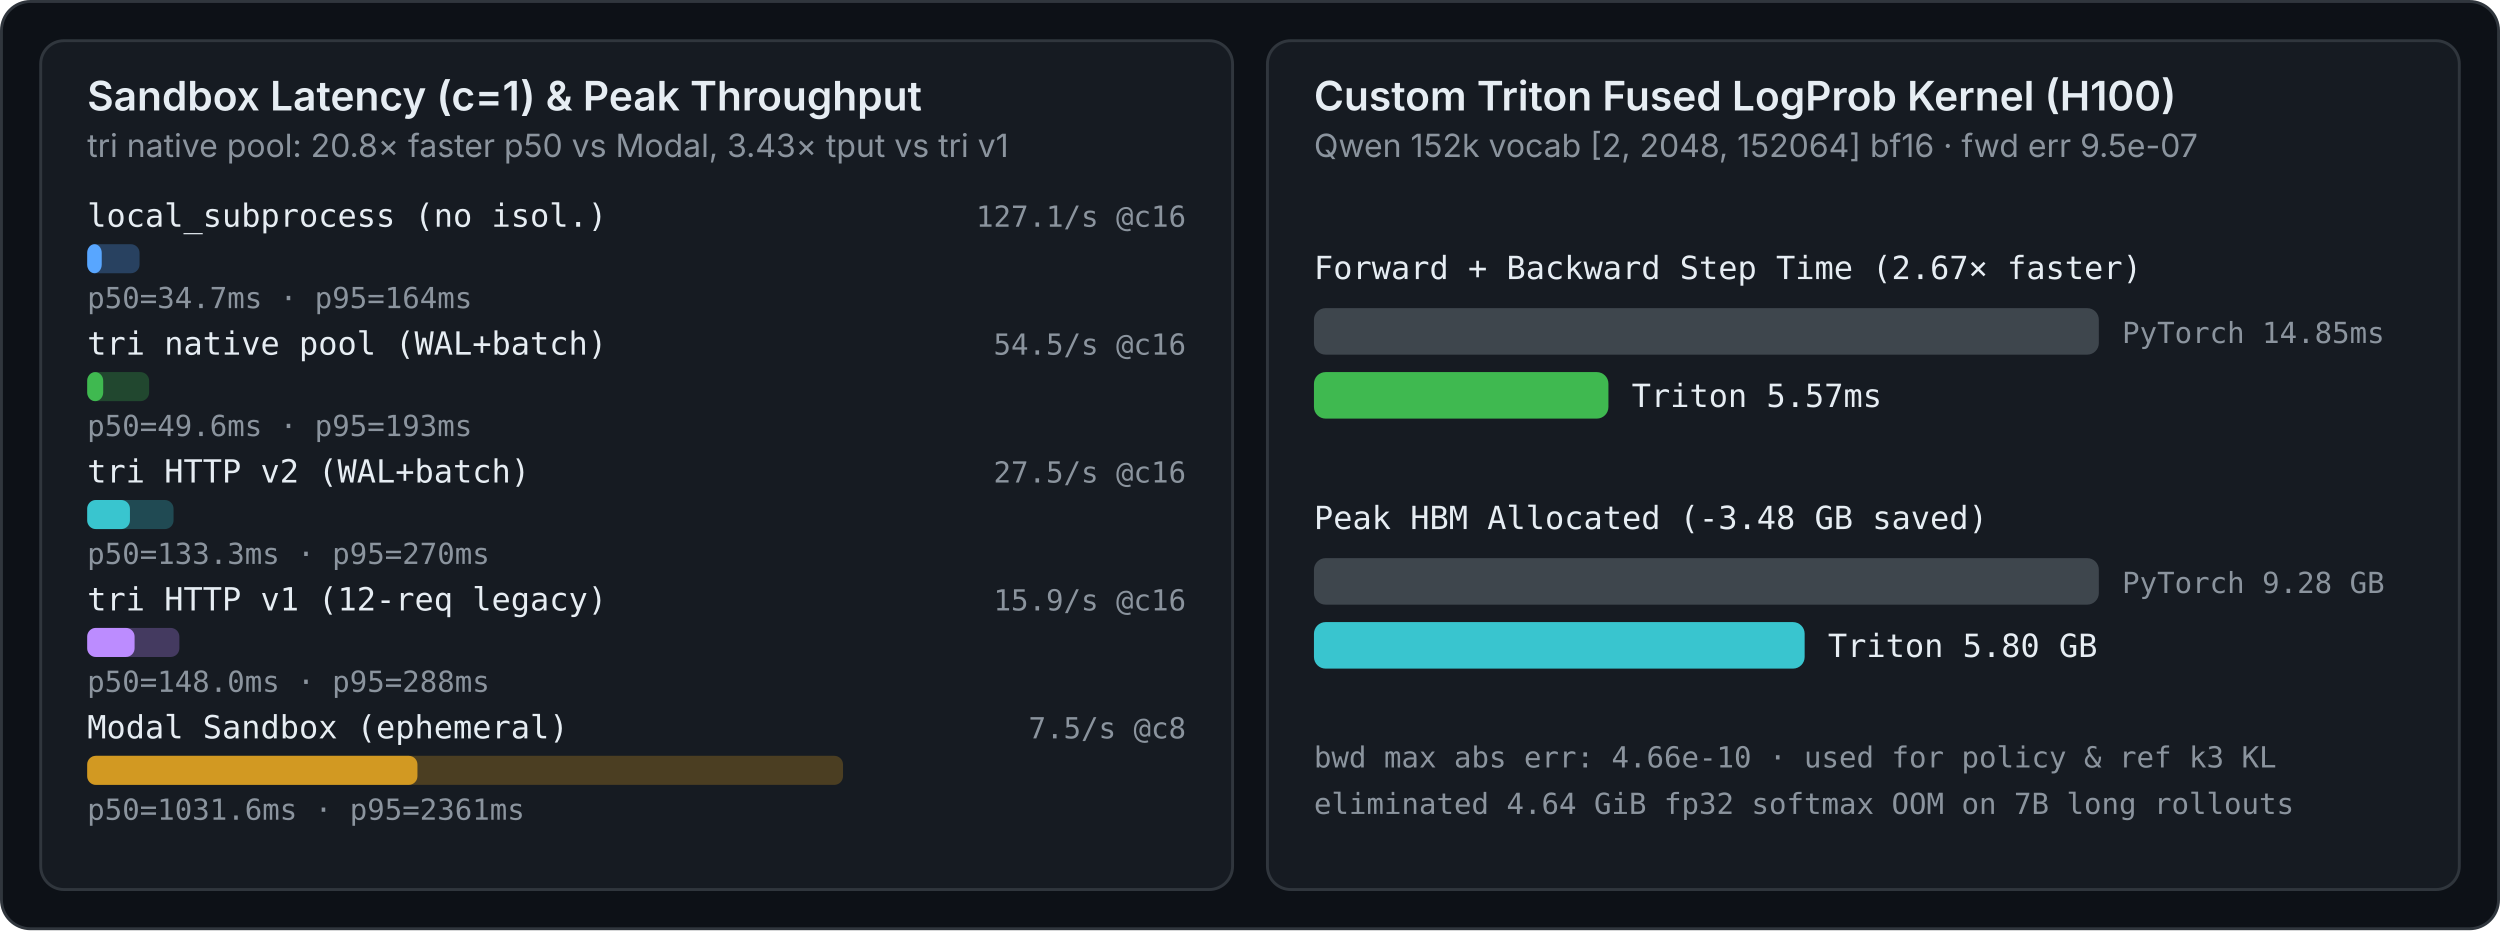
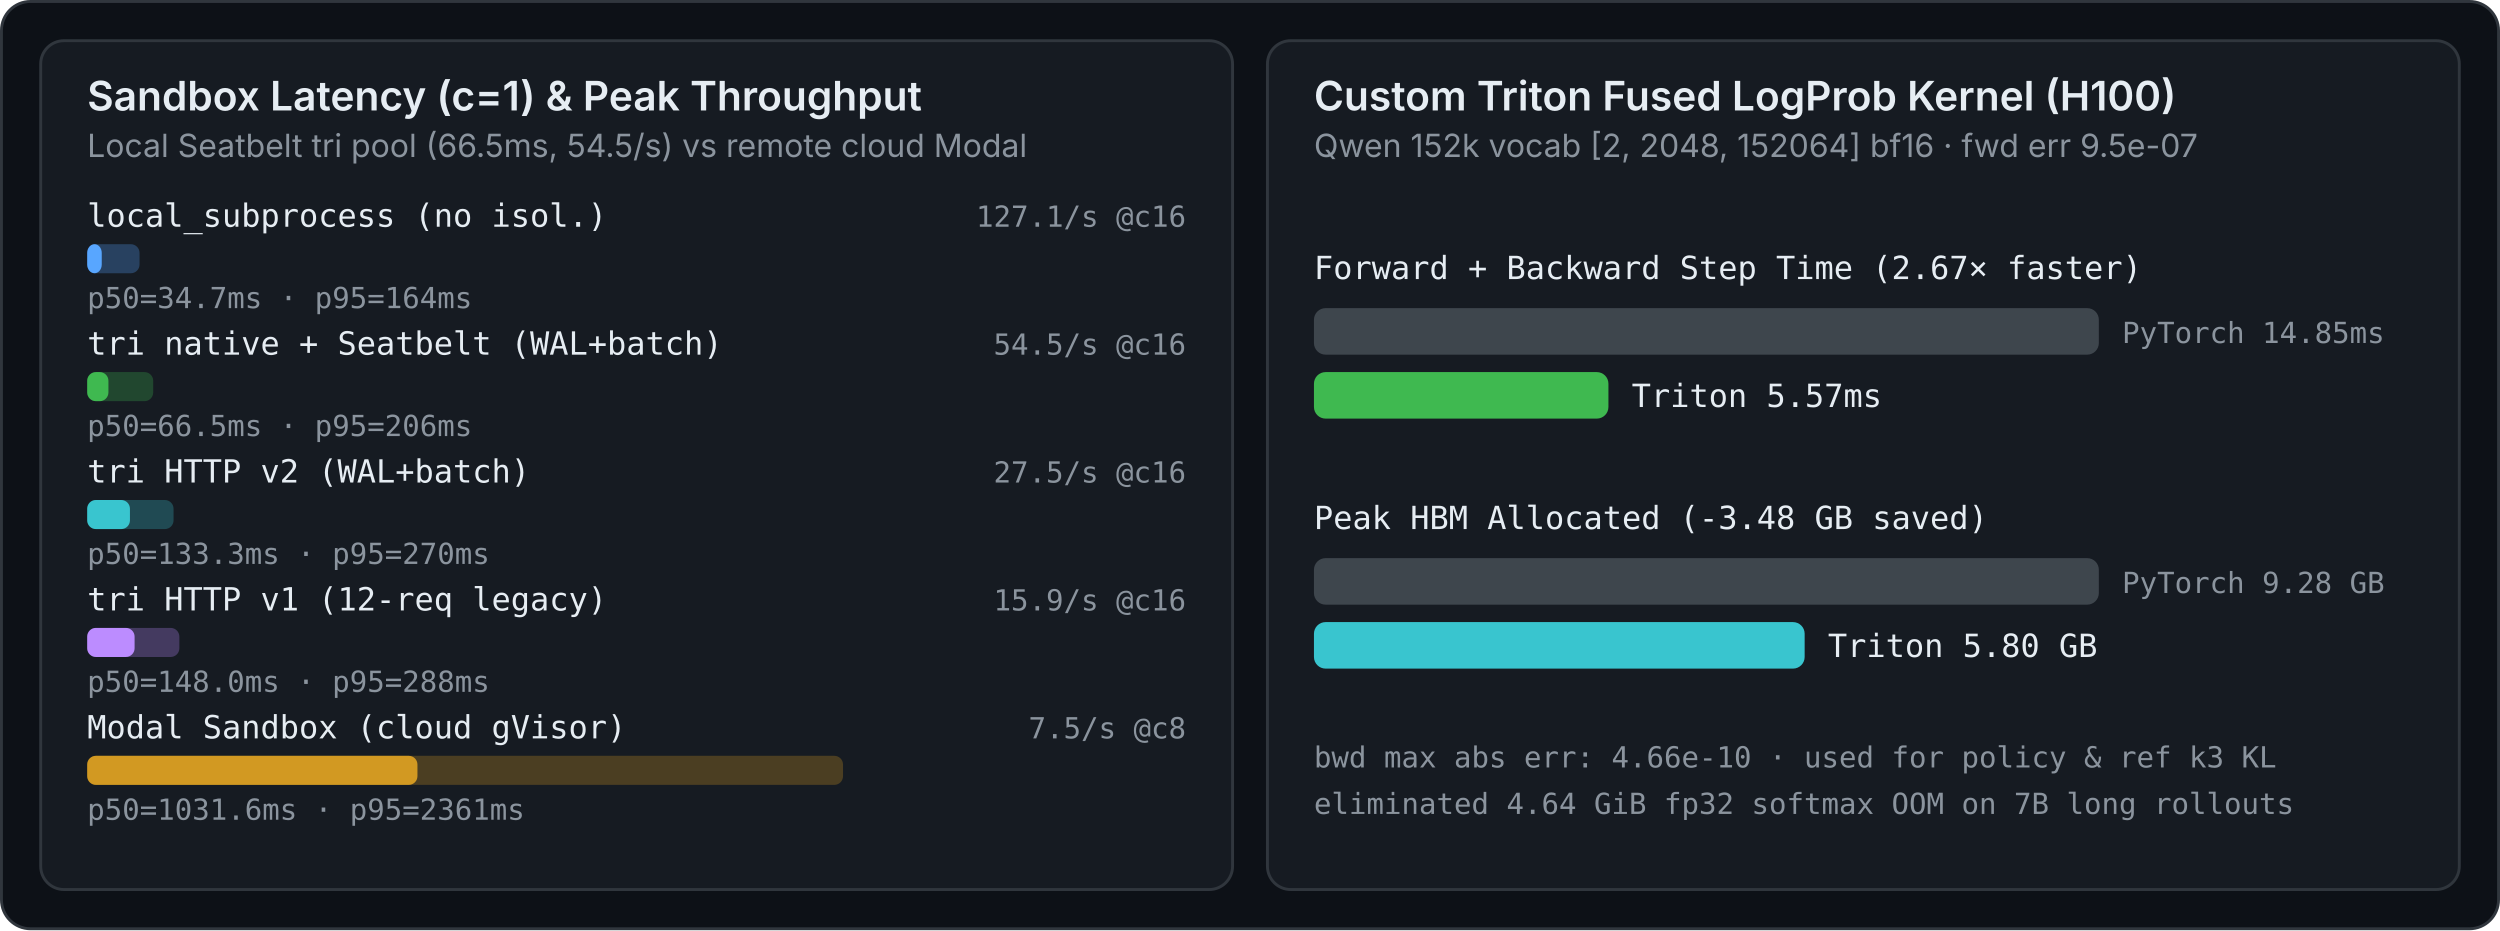
<svg xmlns="http://www.w3.org/2000/svg" width="860" height="320" viewBox="0 0 860 320" role="img" aria-label="Systems Benchmarks: shapens/tri Scaling &amp; Custom Triton Kernel">
  <style>text { font-family: ui-monospace, SFMono-Regular, Menlo, Consolas, monospace; }.title { font-family: -apple-system, BlinkMacSystemFont, 'Segoe UI', sans-serif; font-size: 14px; font-weight: 600; fill: #e6edf3; }.sub { font-family: -apple-system, BlinkMacSystemFont, 'Segoe UI', sans-serif; font-size: 11px; fill: #8b949e; }.ax { font-size: 10px; fill: #8b949e; }.lbl { font-size: 11px; fill: #e6edf3; }.grid { stroke: #30363d; stroke-width: 1; stroke-dasharray: 2 3; }</style>
  <rect x="0.5" y="0.5" width="859" height="319" rx="10" fill="#0d1117" stroke="#30363d" />
  <rect x="14" y="14" width="410" height="292" rx="8" fill="#161b22" stroke="#30363d" />
  <text x="30" y="38" class="title">Sandbox Latency (c=1) &amp; Peak Throughput</text>
-   <text x="30" y="54" class="sub">tri native pool: 20.8× faster p50 vs Modal, 3.43× tput vs tri v1</text>
+   <text x="30" y="54" class="sub">Local Seatbelt tri pool (66.5ms, 54.5/s) vs remote cloud Modal</text>
  <text x="30" y="78" class="lbl">local_subprocess (no isol.)</text>
  <text x="408" y="78" text-anchor="end" class="ax">127.1/s @c16</text>
  <rect x="30" y="84" width="18.0" height="10" rx="3" fill="#58a6ff" fill-opacity="0.28" />
  <rect x="30" y="84" width="5.0" height="10" rx="3" fill="#58a6ff" />
  <text x="30" y="106" class="ax">p50=34.7ms · p95=164ms</text>
-   <text x="30" y="122" class="lbl">tri native pool (WAL+batch)</text>
+   <text x="30" y="122" class="lbl">tri native + Seatbelt (WAL+batch)</text>
  <text x="408" y="122" text-anchor="end" class="ax">54.5/s @c16</text>
-   <rect x="30" y="128" width="21.3" height="10" rx="3" fill="#3fb950" fill-opacity="0.28" />
-   <rect x="30" y="128" width="5.5" height="10" rx="3" fill="#3fb950" />
-   <text x="30" y="150" class="ax">p50=49.6ms · p95=193ms</text>
+   <rect x="30" y="128" width="22.7" height="10" rx="3" fill="#3fb950" fill-opacity="0.28" />
+   <rect x="30" y="128" width="7.3" height="10" rx="3" fill="#3fb950" />
+   <text x="30" y="150" class="ax">p50=66.5ms · p95=206ms</text>
  <text x="30" y="166" class="lbl">tri HTTP v2 (WAL+batch)</text>
  <text x="408" y="166" text-anchor="end" class="ax">27.5/s @c16</text>
  <rect x="30" y="172" width="29.7" height="10" rx="3" fill="#39c5cf" fill-opacity="0.28" />
  <rect x="30" y="172" width="14.7" height="10" rx="3" fill="#39c5cf" />
  <text x="30" y="194" class="ax">p50=133.3ms · p95=270ms</text>
  <text x="30" y="210" class="lbl">tri HTTP v1 (12-req legacy)</text>
  <text x="408" y="210" text-anchor="end" class="ax">15.9/s @c16</text>
  <rect x="30" y="216" width="31.7" height="10" rx="3" fill="#bc8cff" fill-opacity="0.28" />
  <rect x="30" y="216" width="16.3" height="10" rx="3" fill="#bc8cff" />
  <text x="30" y="238" class="ax">p50=148.0ms · p95=288ms</text>
-   <text x="30" y="254" class="lbl">Modal Sandbox (ephemeral)</text>
+   <text x="30" y="254" class="lbl">Modal Sandbox (cloud gVisor)</text>
  <text x="408" y="254" text-anchor="end" class="ax">7.5/s @c8</text>
  <rect x="30" y="260" width="260.0" height="10" rx="3" fill="#d29922" fill-opacity="0.28" />
  <rect x="30" y="260" width="113.6" height="10" rx="3" fill="#d29922" />
  <text x="30" y="282" class="ax">p50=1031.6ms · p95=2361ms</text>
  <rect x="436" y="14" width="410" height="292" rx="8" fill="#161b22" stroke="#30363d" />
  <text x="452" y="38" class="title">Custom Triton Fused LogProb Kernel (H100)</text>
  <text x="452" y="54" class="sub">Qwen 152k vocab [2, 2048, 152064] bf16 · fwd err 9.5e-07</text>
  <text x="452" y="96" class="lbl">Forward + Backward Step Time (2.67× faster)</text>
  <rect x="452" y="106" width="270" height="16" rx="4" fill="#8b949e" fill-opacity="0.35" />
  <text x="730" y="118" class="ax">PyTorch 14.85ms</text>
  <rect x="452" y="128" width="101.3" height="16" rx="4" fill="#3fb950" />
  <text x="561.3" y="140" class="lbl">Triton 5.57ms</text>
  <text x="452" y="182" class="lbl">Peak HBM Allocated (-3.48 GB saved)</text>
  <rect x="452" y="192" width="270" height="16" rx="4" fill="#8b949e" fill-opacity="0.35" />
  <text x="730" y="204" class="ax">PyTorch 9.28 GB</text>
  <rect x="452" y="214" width="168.8" height="16" rx="4" fill="#39c5cf" />
  <text x="628.8" y="226" class="lbl">Triton 5.80 GB</text>
  <text x="452" y="264" class="ax">bwd max abs err: 4.66e-10 · used for policy &amp; ref k3 KL</text>
  <text x="452" y="280" class="ax">eliminated 4.64 GiB fp32 softmax OOM on 7B long rollouts</text>
</svg>
